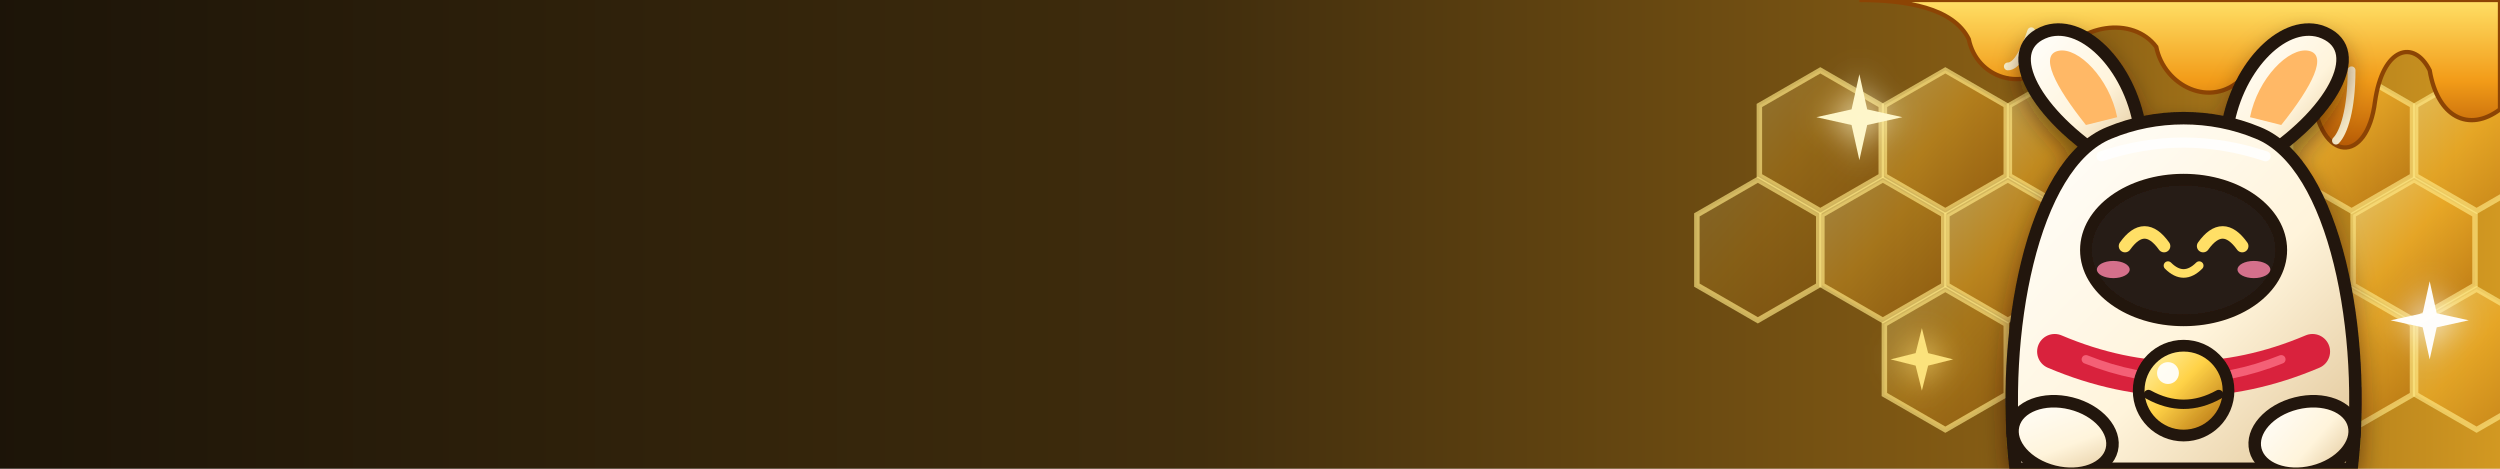
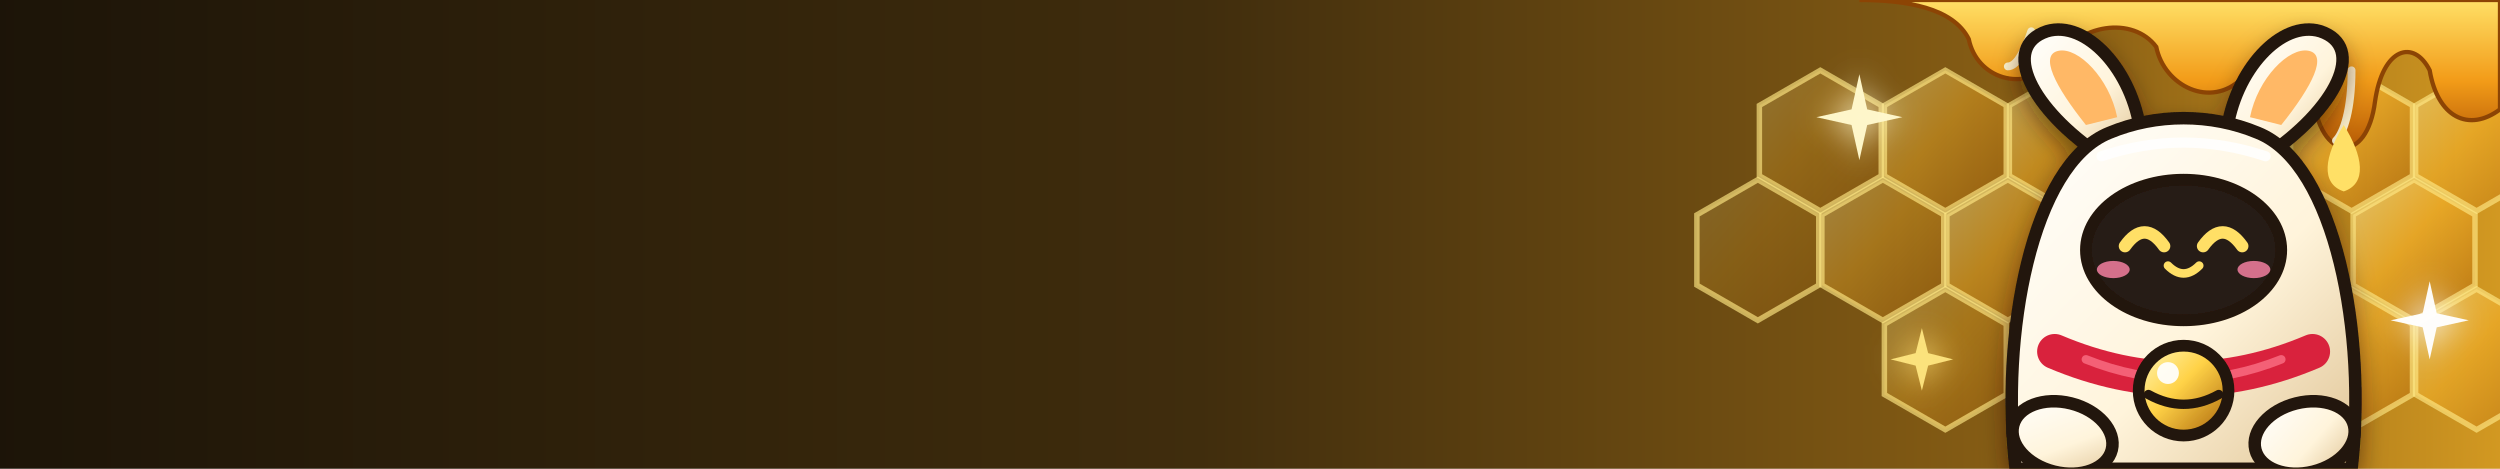
<svg xmlns="http://www.w3.org/2000/svg" viewBox="0 0 640 120" width="640" height="120">
+   <style class="np-anim">@keyframes a20_hop { 0%,100% { transform: translateY(0px); } 50% { transform: translateY(-9px); } }
+         @keyframes a20_drip { 0% { transform: translateY(0px); opacity: 1; } 80% { opacity: 0.9; } 100% { transform: translateY(48px); opacity: 0; } }
+         @keyframes a20_star { 0%,100% { transform: scale(0.55) rotate(0deg); opacity: 0.45; } 50% { transform: scale(1.45) rotate(35deg); opacity: 1; } }
+         g[filter*="sh20"] { animation: a20_hop 1.6s ease-in-out infinite; }
+         .a20-drop { animation: a20_drip 2.0s ease-in infinite; }
+         g[filter*="glow20"] polygon { transform-box: fill-box; transform-origin: center; animation: a20_star 1.8s ease-in-out infinite; }</style>
  <defs>
    <linearGradient id="bg20" x1="0" y1="0" x2="1" y2="0">
      <stop offset="0%" stop-color="#1c1408" />
      <stop offset="48%" stop-color="#402d0d" />
      <stop offset="84%" stop-color="#8f6315" />
      <stop offset="100%" stop-color="#d49a22" />
    </linearGradient>
    <linearGradient id="honeyCell" x1="0" y1="0" x2="1" y2="1">
      <stop offset="0%" stop-color="#fff2a6" />
      <stop offset="45%" stop-color="#ffb82b" />
      <stop offset="100%" stop-color="#a85e08" />
    </linearGradient>
    <linearGradient id="honeyDrip" x1="0" y1="0" x2="0" y2="1">
      <stop offset="0%" stop-color="#ffe066" />
      <stop offset="55%" stop-color="#f29b18" />
      <stop offset="100%" stop-color="#b55905" />
    </linearGradient>
    <linearGradient id="plush20" x1="0" y1="0" x2="1" y2="1">
      <stop offset="0%" stop-color="#ffffff" />
      <stop offset="58%" stop-color="#fff4db" />
      <stop offset="100%" stop-color="#dfc394" />
    </linearGradient>
    <linearGradient id="bell20" x1="0" y1="0" x2="1" y2="1">
      <stop offset="0%" stop-color="#fff9bd" />
      <stop offset="45%" stop-color="#ffd247" />
      <stop offset="100%" stop-color="#a86208" />
    </linearGradient>
    <filter id="glow20" x="-30%" y="-30%" width="160%" height="160%">
      <feGaussianBlur stdDeviation="4" result="b" />
      <feMerge>
        <feMergeNode in="b" />
        <feMergeNode in="SourceGraphic" />
      </feMerge>
    </filter>
    <filter id="sh20" x="-15%" y="-15%" width="130%" height="130%">
      <feDropShadow dx="0" dy="3" stdDeviation="3" flood-color="#291604" flood-opacity="0.5" />
    </filter>
  </defs>
  <clipPath id="npClip">
    <rect width="640" height="120" />
  </clipPath>
  <g clip-path="url(#npClip)">
    <rect width="640" height="120" fill="url(#bg20)" />
    <polygon points="481.6,45.0 466.0,54.0 450.4,45.0 450.4,27.0 466.0,18.0 481.6,27.0" fill="url(#honeyCell)" fill-opacity="0.22" stroke="#ffe885" stroke-width="1.4" stroke-opacity="0.65" />
    <polygon points="513.6,45.0 498.0,54.0 482.4,45.0 482.4,27.0 498.0,18.0 513.6,27.0" fill="url(#honeyCell)" fill-opacity="0.38" stroke="#ffe885" stroke-width="1.4" stroke-opacity="0.65" />
    <polygon points="545.6,45.0 530.0,54.0 514.4,45.0 514.4,27.0 530.0,18.0 545.6,27.0" fill="url(#honeyCell)" fill-opacity="0.48" stroke="#ffe885" stroke-width="1.4" stroke-opacity="0.65" />
    <polygon points="617.6,45.0 602.0,54.0 586.4,45.0 586.4,27.0 602.0,18.0 617.6,27.0" fill="url(#honeyCell)" fill-opacity="0.55" stroke="#ffe885" stroke-width="1.4" stroke-opacity="0.65" />
    <polygon points="649.6,45.0 634.0,54.0 618.4,45.0 618.4,27.0 634.0,18.0 649.6,27.0" fill="url(#honeyCell)" fill-opacity="0.48" stroke="#ffe885" stroke-width="1.4" stroke-opacity="0.65" />
    <polygon points="465.6,73.0 450.0,82.0 434.4,73.0 434.4,55.0 450.0,46.0 465.6,55.0" fill="url(#honeyCell)" fill-opacity="0.16" stroke="#ffe885" stroke-width="1.4" stroke-opacity="0.65" />
    <polygon points="497.6,73.0 482.0,82.0 466.4,73.0 466.4,55.0 482.0,46.0 497.6,55.0" fill="url(#honeyCell)" fill-opacity="0.32" stroke="#ffe885" stroke-width="1.4" stroke-opacity="0.65" />
    <polygon points="529.6,73.0 514.0,82.0 498.4,73.0 498.4,55.0 514.0,46.0 529.6,55.0" fill="url(#honeyCell)" fill-opacity="0.44" stroke="#ffe885" stroke-width="1.4" stroke-opacity="0.65" />
    <polygon points="633.6,73.0 618.0,82.0 602.4,73.0 602.4,55.0 618.0,46.0 633.6,55.0" fill="url(#honeyCell)" fill-opacity="0.56" stroke="#ffe885" stroke-width="1.4" stroke-opacity="0.65" />
    <polygon points="513.6,101.0 498.0,110.0 482.4,101.0 482.4,83.0 498.0,74.0 513.6,83.0" fill="url(#honeyCell)" fill-opacity="0.28" stroke="#ffe885" stroke-width="1.4" stroke-opacity="0.65" />
    <polygon points="617.6,101.0 602.0,110.0 586.4,101.0 586.4,83.0 602.0,74.0 617.6,83.0" fill="url(#honeyCell)" fill-opacity="0.52" stroke="#ffe885" stroke-width="1.4" stroke-opacity="0.65" />
    <polygon points="649.6,101.0 634.0,110.0 618.4,101.0 618.4,83.0 634.0,74.0 649.6,83.0" fill="url(#honeyCell)" fill-opacity="0.45" stroke="#ffe885" stroke-width="1.4" stroke-opacity="0.65" />
    <path d="M 476 0 L 640 0 L 640 28 C 632 34, 624 30, 622 18 C 618 10, 610 12, 608 26 C 606 42, 594 42, 592 24 C 590 12, 578 12, 574 20 C 566 28, 554 22, 552 12 C 546 4, 532 6, 526 16 C 518 24, 506 20, 504 10 C 500 2, 488 0, 476 0 Z" fill="url(#honeyDrip)" stroke="#8c4404" stroke-width="1.1" />
    <path d="M 602 18 C 602 28, 600 34, 598 36 M 520 8 C 518 14, 516 17, 514 17" fill="none" stroke="#fffce0" stroke-width="2" stroke-linecap="round" opacity="0.88" />
    <g filter="url(#sh20)" stroke="#241508" stroke-width="3.2" stroke-linejoin="round" stroke-linecap="round">
      <path d="M 538 40 C 520 28, 512 12, 524 8 C 534 5, 546 18, 548 34 Z" fill="url(#plush20)" />
      <path d="M 534 32 C 526 22, 522 14, 527 13 C 532 12, 540 20, 542 30 Z" fill="#ffb866" stroke="none" />
      <path d="M 580 40 C 598 28, 606 12, 594 8 C 584 5, 572 18, 570 34 Z" fill="url(#plush20)" />
      <path d="M 584 32 C 592 22, 596 14, 591 13 C 586 12, 578 20, 576 30 Z" fill="#ffb866" stroke="none" />
      <path d="M 516 120 C 512 86, 520 42, 540 34 C 552 29, 566 29, 578 34 C 598 42, 606 86, 602 120 Z" fill="url(#plush20)" />
      <path d="M 538 40 Q 559 33, 580 40" fill="none" stroke="#ffffff" stroke-width="2.6" opacity="0.85" />
      <ellipse cx="559" cy="64" rx="25" ry="18" fill="#261c18" stroke="#241508" stroke-width="3" />
      <path d="M 544 63 Q 549 56, 554 63 M 564 63 Q 569 56, 574 63" fill="none" stroke="#ffdf66" stroke-width="3.2" />
      <ellipse cx="541" cy="69" rx="4.2" ry="2.2" fill="#ff85a8" stroke="none" opacity="0.8" />
      <ellipse cx="577" cy="69" rx="4.2" ry="2.2" fill="#ff85a8" stroke="none" opacity="0.8" />
      <path d="M 555 68 Q 559 72, 563 68" fill="none" stroke="#ffdf66" stroke-width="2.2" />
      <path d="M 526 90 Q 559 104, 592 90" fill="none" stroke="#d9233d" stroke-width="9" stroke-linecap="round" />
      <path d="M 534 92 Q 559 102, 584 92" fill="none" stroke="#ff7a8f" stroke-width="2.2" stroke-linecap="round" opacity="0.7" />
      <circle cx="559" cy="100" r="11.5" fill="url(#bell20)" stroke="#241508" stroke-width="3" />
      <path d="M 550 101 Q 559 106, 568 101" fill="none" stroke="#241508" stroke-width="2.4" />
      <circle cx="555" cy="95.5" r="2.8" fill="#ffffff" stroke="none" opacity="0.92" />
      <ellipse cx="528" cy="112" rx="13" ry="9" fill="url(#plush20)" transform="rotate(14 528 112)" />
      <ellipse cx="590" cy="112" rx="13" ry="9" fill="url(#plush20)" transform="rotate(-14 590 112)" />
    </g>
    <g filter="url(#glow20)">
      <polygon points="487.0,30.0 478.0,32.0 476.0,41.0 474.0,32.0 465.0,30.0 474.0,28.0 476.0,19.0 478.0,28.0" fill="#fff8cc" opacity="0.98" />
      <polygon points="632.0,82.0 623.8,83.8 622.0,92.0 620.2,83.8 612.0,82.0 620.2,80.2 622.0,72.0 623.8,80.2" fill="#ffffff" opacity="0.96" />
      <polygon points="500.0,92.0 493.6,93.6 492.0,100.0 490.4,93.6 484.0,92.0 490.4,90.4 492.0,84.0 493.6,90.4" fill="#ffe680" opacity="0.94" />
    </g>
+     <g class="np-fx">
+       <path class="a20-drop" d="M 600 32 C 605 40, 606 47, 600 49 C 594 47, 595 40, 600 32 Z" fill="#ffe066" />
+     </g>
  </g>
</svg>
